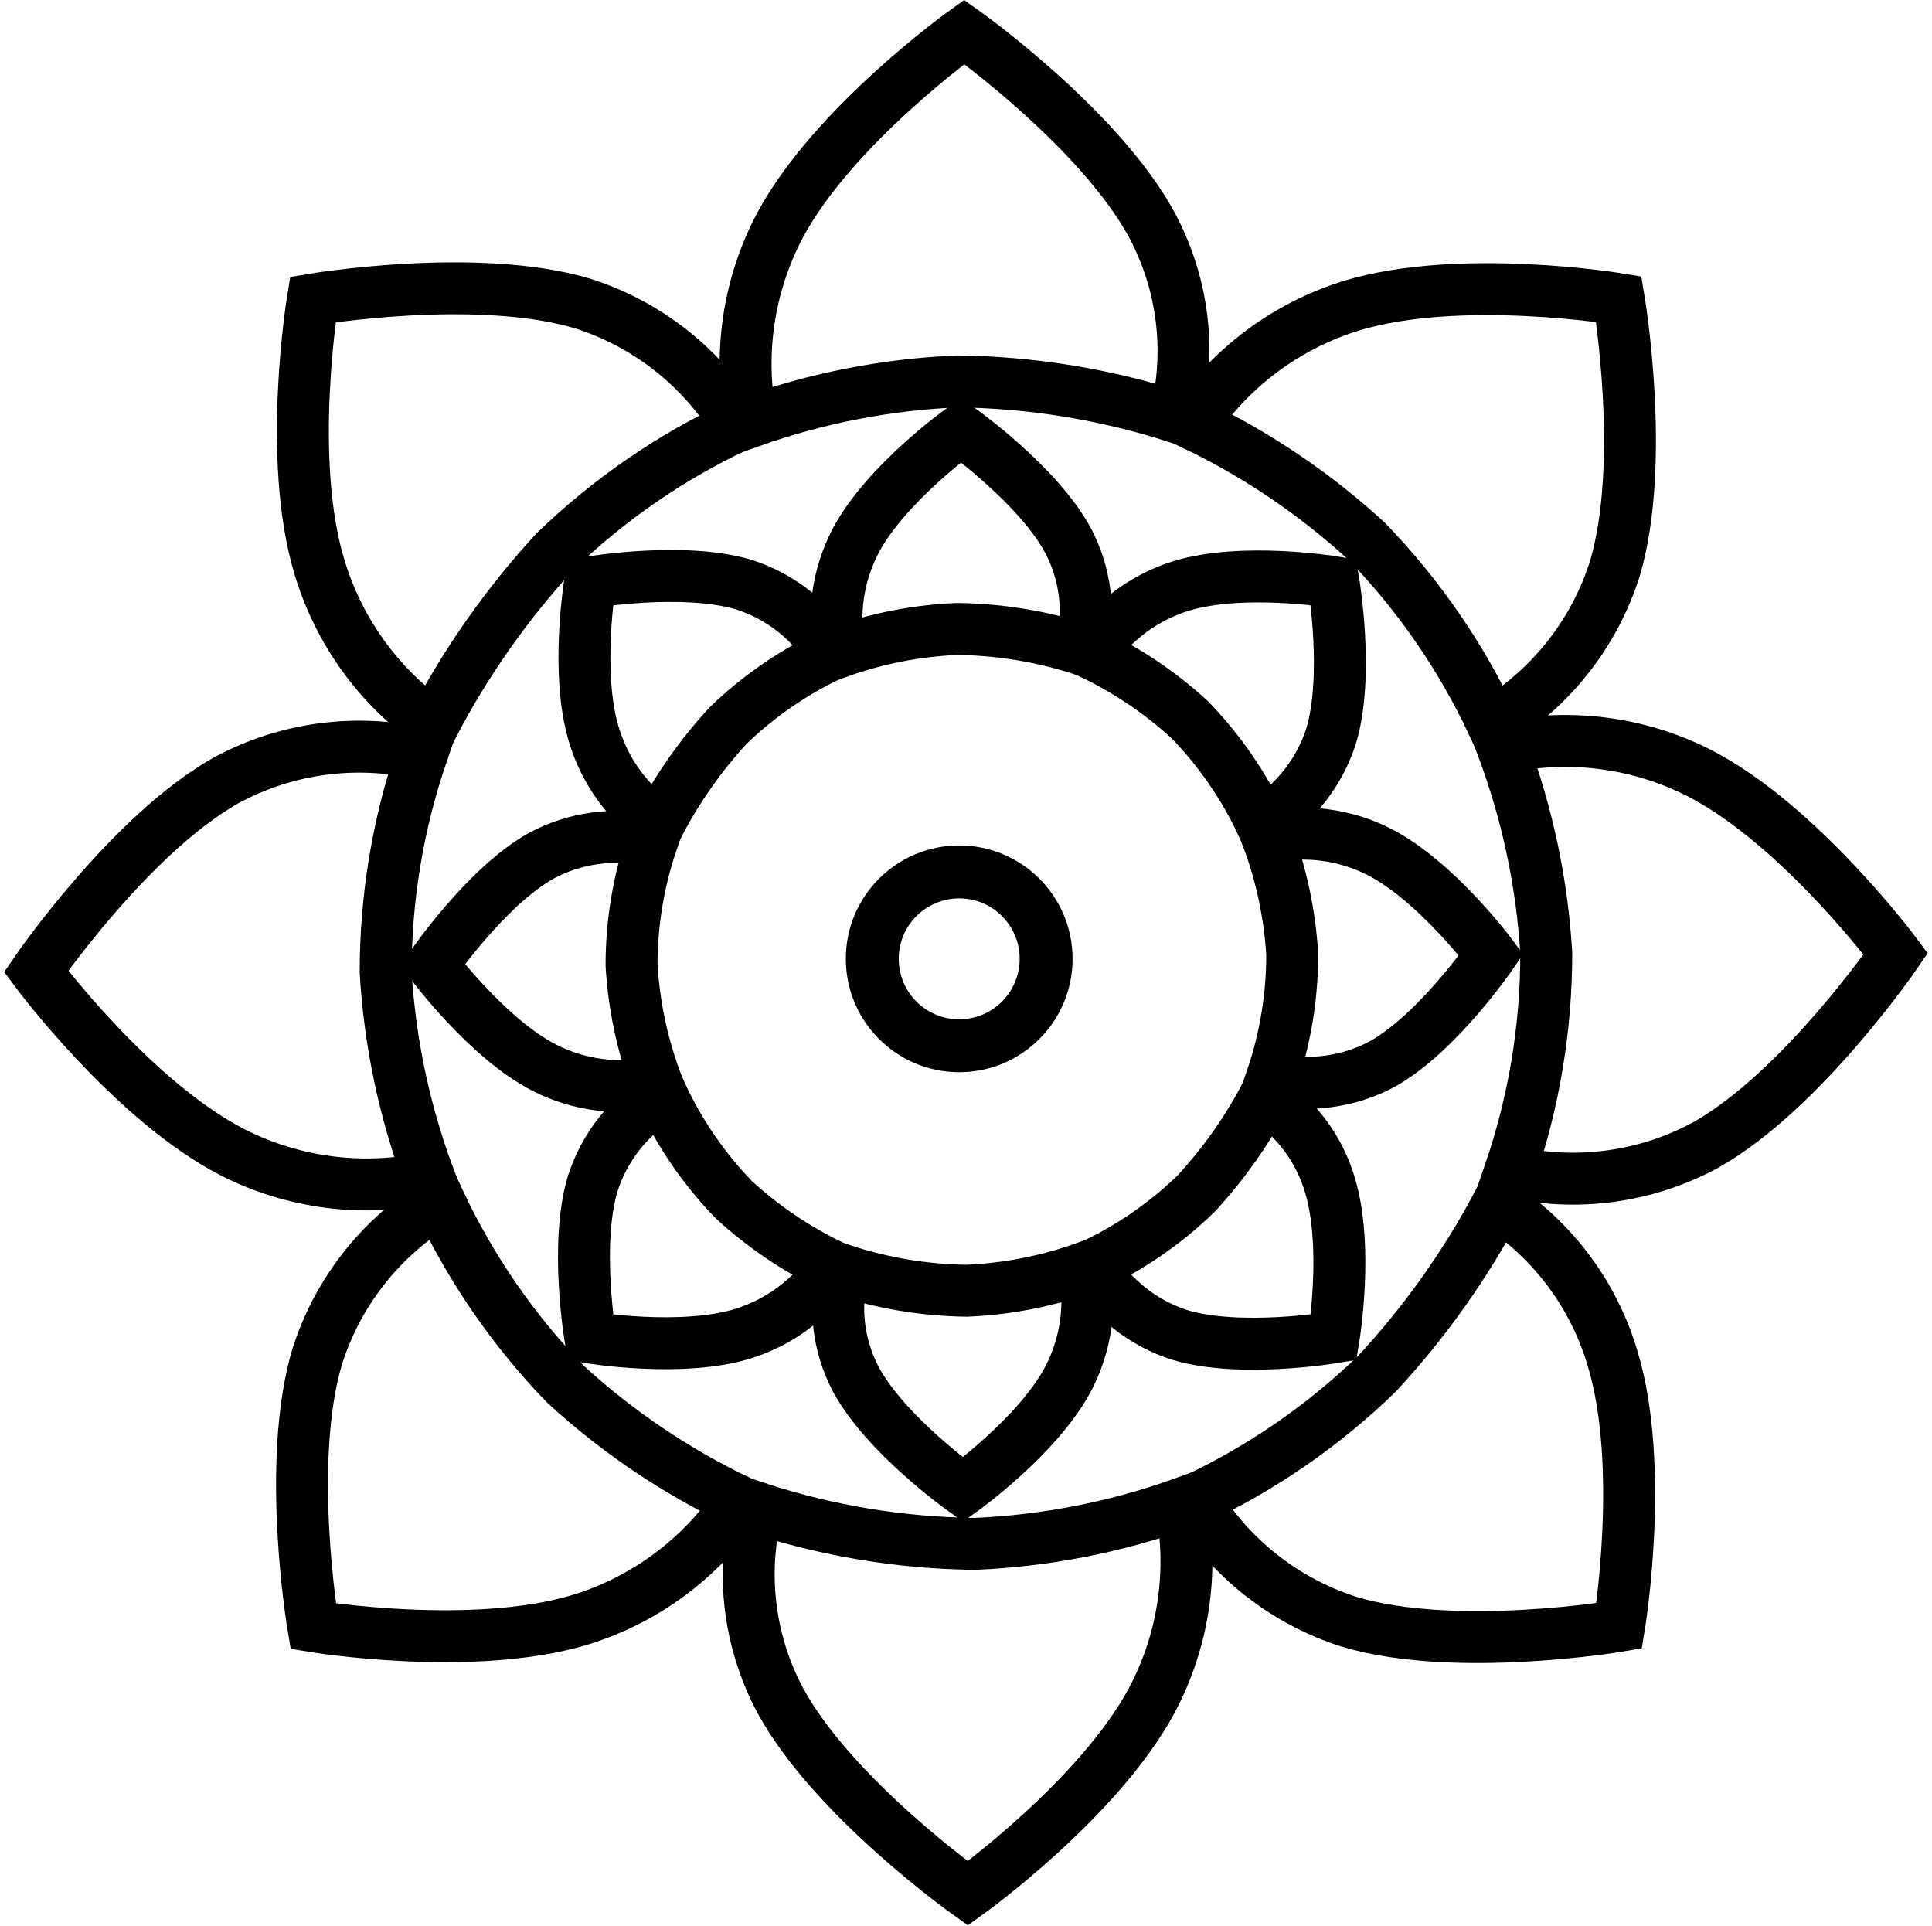
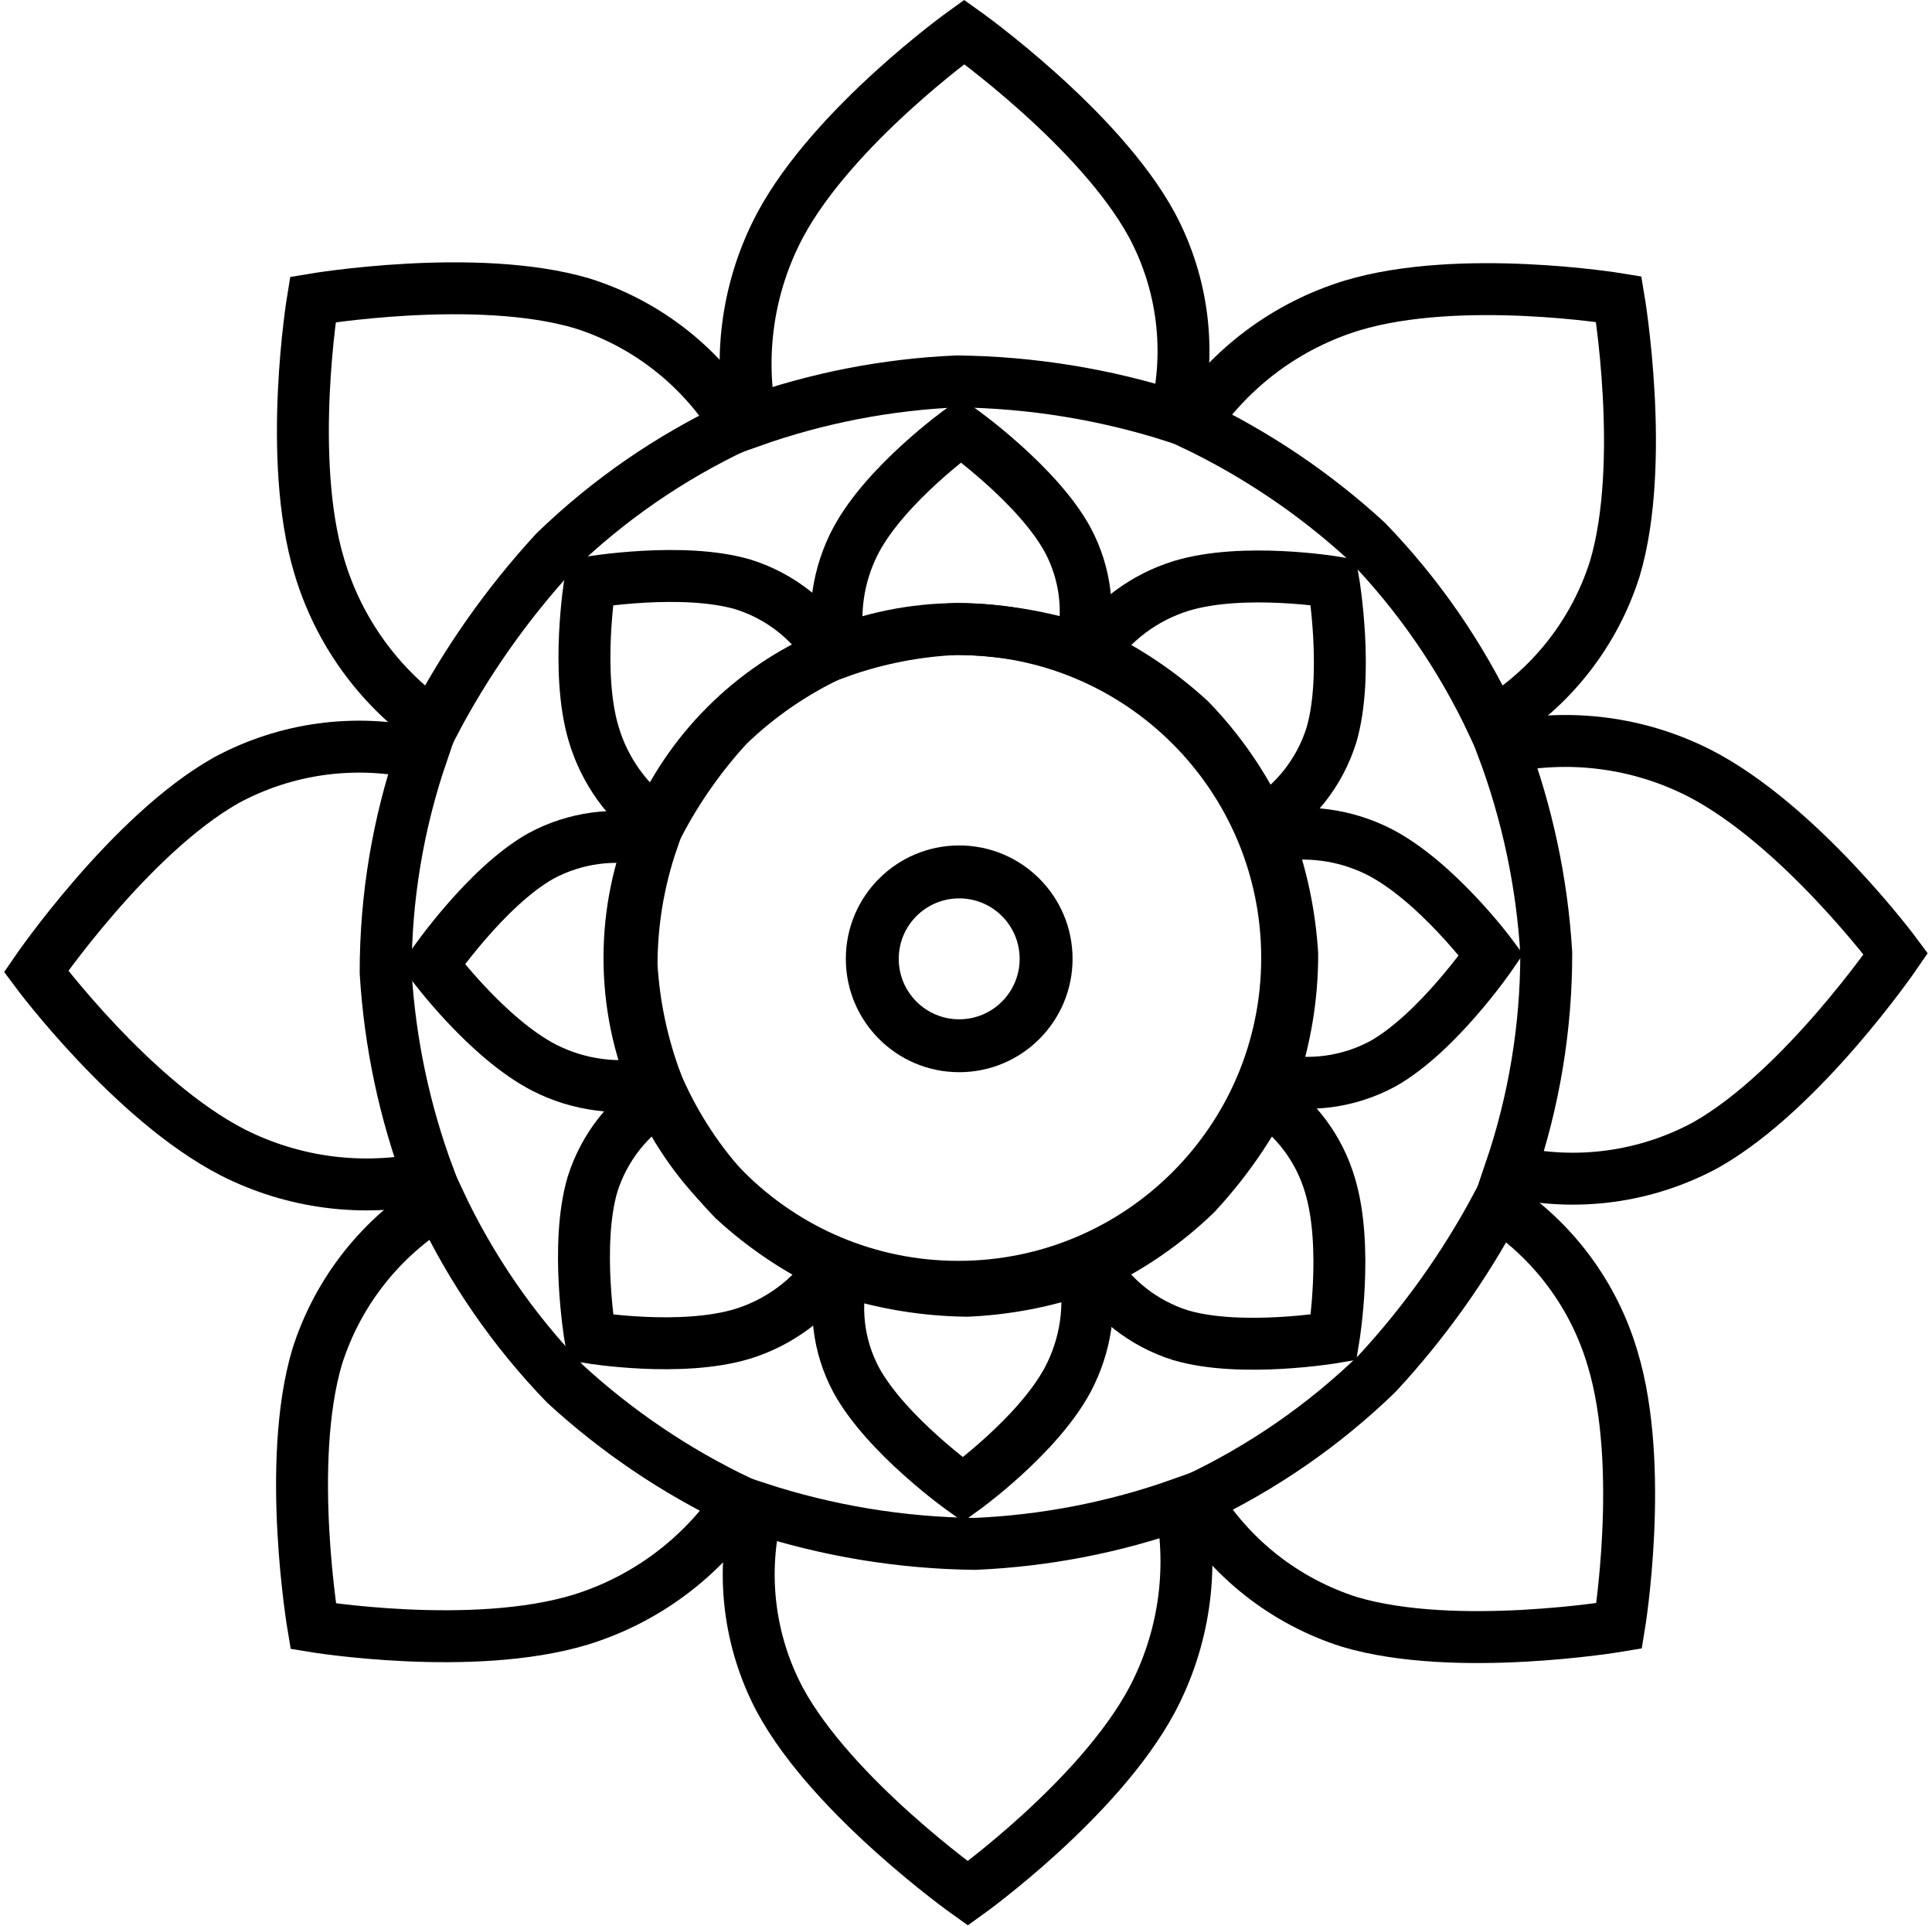
<svg xmlns="http://www.w3.org/2000/svg" width="111.626" height="111.231" viewBox="0 0 111.626 111.231">
  <g id="Branding" transform="translate(-0.13 -0.157)">
    <g id="grondlager" transform="translate(0.895 0.729)">
      <path id="Path_560" data-name="Path 560" d="M43.664,87.949a15.452,15.452,0,0,0,1.322,11.1c3.047,5.625,10.85,11.171,10.85,11.171s7.555-5.412,10.642-11.171a17.09,17.09,0,0,0,1.664-11.33,40.868,40.868,0,0,1-11.9,2.309A42.034,42.034,0,0,1,43.664,87.949Z" transform="translate(-0.684 -1.407)" fill="none" stroke="#000" stroke-width="3" />
      <path id="Path_563" data-name="Path 563" d="M.478,0A16.134,16.134,0,0,0,1.815,11.33C4.862,16.955,12.665,22.5,12.665,22.5S20.22,17.089,23.307,11.33A17.09,17.09,0,0,0,24.971,0a40.868,40.868,0,0,1-11.9,2.309A38.965,38.965,0,0,1,.478,0Z" transform="translate(86.493 67.589) rotate(-91)" fill="none" stroke="#000" stroke-width="3" />
      <path id="Path_561" data-name="Path 561" d="M.478,0A16.134,16.134,0,0,0,1.815,11.33C4.862,16.955,12.665,22.5,12.665,22.5S20.22,17.089,23.307,11.33A16.065,16.065,0,0,0,24.93.305a46.612,46.612,0,0,1-11.859,2A38.965,38.965,0,0,1,.478,0Z" transform="translate(67.921 86.404) rotate(-45)" fill="none" stroke="#000" stroke-width="3" />
      <path id="Path_562" data-name="Path 562" d="M.478,0A16.134,16.134,0,0,0,1.815,11.33C4.862,16.955,12.665,22.5,12.665,22.5S20.22,17.089,23.307,11.33A17.09,17.09,0,0,0,24.971,0a40.868,40.868,0,0,1-11.9,2.309A38.965,38.965,0,0,1,.478,0Z" transform="translate(85.809 41.573) rotate(-135)" fill="none" stroke="#000" stroke-width="3" />
      <path id="Path_564" data-name="Path 564" d="M.471.266A15.423,15.423,0,0,0,1.815,11.33C4.862,16.955,12.665,22.5,12.665,22.5S20.22,17.089,23.307,11.33A17.09,17.09,0,0,0,24.971,0a40.868,40.868,0,0,1-11.9,2.309A42.9,42.9,0,0,1,.471.266Z" transform="translate(67.611 23.772) rotate(-180)" fill="none" stroke="#000" stroke-width="3" />
      <path id="Path_565" data-name="Path 565" d="M.478,0A16.134,16.134,0,0,0,1.815,11.33C4.862,16.955,12.665,22.5,12.665,22.5S20.22,17.089,23.307,11.33A17.09,17.09,0,0,0,24.971,0a40.868,40.868,0,0,1-11.9,2.309A38.965,38.965,0,0,1,.478,0Z" transform="matrix(0.017, 1, -1, 0.017, 23.604, 42.499)" fill="none" stroke="#000" stroke-width="3" />
      <path id="Path_566" data-name="Path 566" d="M.478,0A16.134,16.134,0,0,0,1.815,11.33C4.862,16.955,12.665,22.5,12.665,22.5S20.22,17.089,23.307,11.33A17.153,17.153,0,0,0,25.124.21a46.919,46.919,0,0,1-12.054,2.1A38.965,38.965,0,0,1,.478,0Z" transform="translate(42.176 23.685) rotate(135)" fill="none" stroke="#000" stroke-width="3" />
      <path id="Path_567" data-name="Path 567" d="M.478,0A16.134,16.134,0,0,0,1.815,11.33C4.862,16.955,12.665,22.5,12.665,22.5S20.22,17.089,23.307,11.33A17.09,17.09,0,0,0,24.971,0a40.868,40.868,0,0,1-11.9,2.309A38.965,38.965,0,0,1,.478,0Z" transform="translate(24.287 68.515) rotate(45)" fill="none" stroke="#000" stroke-width="3" />
    </g>
    <path id="Path_571" data-name="Path 571" d="M63.05,56.5a6.55,6.55,0,1,0,6.55,6.55,6.55,6.55,0,0,0-6.55-6.55Zm0,10.044a3.493,3.493,0,1,1,3.493-3.493A3.493,3.493,0,0,1,63.05,66.544Z" transform="translate(-7.5 -7.5)" />
-     <g id="grondlager-2" data-name="grondlager" transform="translate(23.895 23.728)">
+     <g id="grondlager-2" data-name="grondlager" transform="translate(23.895 23.729)">
      <path id="Path_560-2" data-name="Path 560" d="M43.454,87.852a8.8,8.8,0,0,0,.752,6.321c1.734,3.2,6.176,6.359,6.176,6.359s4.3-3.081,6.058-6.359a9.728,9.728,0,0,0,.947-6.45,23.263,23.263,0,0,1-6.774,1.315A23.927,23.927,0,0,1,43.454,87.852Z" transform="translate(-18.512 -38.041)" fill="none" stroke="#000" stroke-width="3" />
      <path id="Path_563-2" data-name="Path 563" d="M.272,0a9.184,9.184,0,0,0,.761,6.45c1.734,3.2,6.176,6.359,6.176,6.359s4.3-3.081,6.058-6.359A9.728,9.728,0,0,0,14.215,0,23.264,23.264,0,0,1,7.44,1.315,22.18,22.18,0,0,1,.272,0Z" transform="translate(49.711 39.022) rotate(-91)" fill="none" stroke="#000" stroke-width="3" />
      <path id="Path_561-2" data-name="Path 561" d="M.272,0a9.184,9.184,0,0,0,.761,6.45c1.734,3.2,6.176,6.359,6.176,6.359s4.3-3.081,6.058-6.359A9.145,9.145,0,0,0,14.191.174,26.533,26.533,0,0,1,7.44,1.315,22.18,22.18,0,0,1,.272,0Z" transform="translate(39.139 49.732) rotate(-45)" fill="none" stroke="#000" stroke-width="3" />
      <path id="Path_562-2" data-name="Path 562" d="M.272,0a9.184,9.184,0,0,0,.761,6.45c1.734,3.2,6.176,6.359,6.176,6.359s4.3-3.081,6.058-6.359A9.728,9.728,0,0,0,14.215,0,23.264,23.264,0,0,1,7.44,1.315,22.18,22.18,0,0,1,.272,0Z" transform="translate(49.322 24.213) rotate(-135)" fill="none" stroke="#000" stroke-width="3" />
      <path id="Path_564-2" data-name="Path 564" d="M.27.151a8.779,8.779,0,0,0,.765,6.3c1.734,3.2,6.176,6.359,6.176,6.359s4.3-3.081,6.058-6.359A9.728,9.728,0,0,0,14.216,0,23.264,23.264,0,0,1,7.442,1.315,24.418,24.418,0,0,1,.27.151Z" transform="translate(38.965 14.08) rotate(-180)" fill="none" stroke="#000" stroke-width="3" />
      <path id="Path_565-2" data-name="Path 565" d="M.272,0a9.184,9.184,0,0,0,.761,6.45c1.734,3.2,6.176,6.359,6.176,6.359s4.3-3.081,6.058-6.359A9.728,9.728,0,0,0,14.215,0,23.264,23.264,0,0,1,7.44,1.315,22.18,22.18,0,0,1,.272,0Z" transform="matrix(0.017, 1, -1, 0.017, 13.913, 24.74)" fill="none" stroke="#000" stroke-width="3" />
      <path id="Path_566-2" data-name="Path 566" d="M.272,0a9.184,9.184,0,0,0,.761,6.45c1.734,3.2,6.176,6.359,6.176,6.359s4.3-3.081,6.058-6.359A9.764,9.764,0,0,0,14.3.119a26.708,26.708,0,0,1-6.861,1.2A22.18,22.18,0,0,1,.272,0Z" transform="translate(24.484 14.03) rotate(135)" fill="none" stroke="#000" stroke-width="3" />
      <path id="Path_567-2" data-name="Path 567" d="M.272,0a9.184,9.184,0,0,0,.761,6.45c1.734,3.2,6.176,6.359,6.176,6.359s4.3-3.081,6.058-6.359A9.728,9.728,0,0,0,14.215,0,23.264,23.264,0,0,1,7.44,1.315,22.18,22.18,0,0,1,.272,0Z" transform="translate(14.302 39.549) rotate(45)" fill="none" stroke="#000" stroke-width="3" />
    </g>
+     <g id="Ellipse_143" data-name="Ellipse 143" transform="translate(34.999 34.999)" fill="none" stroke="#000" stroke-width="3">
+       <circle cx="20.5" cy="20.5" r="20.5" stroke="none" />
+       <circle cx="20.5" cy="20.5" r="19" fill="none" />
+     </g>
  </g>
</svg>
